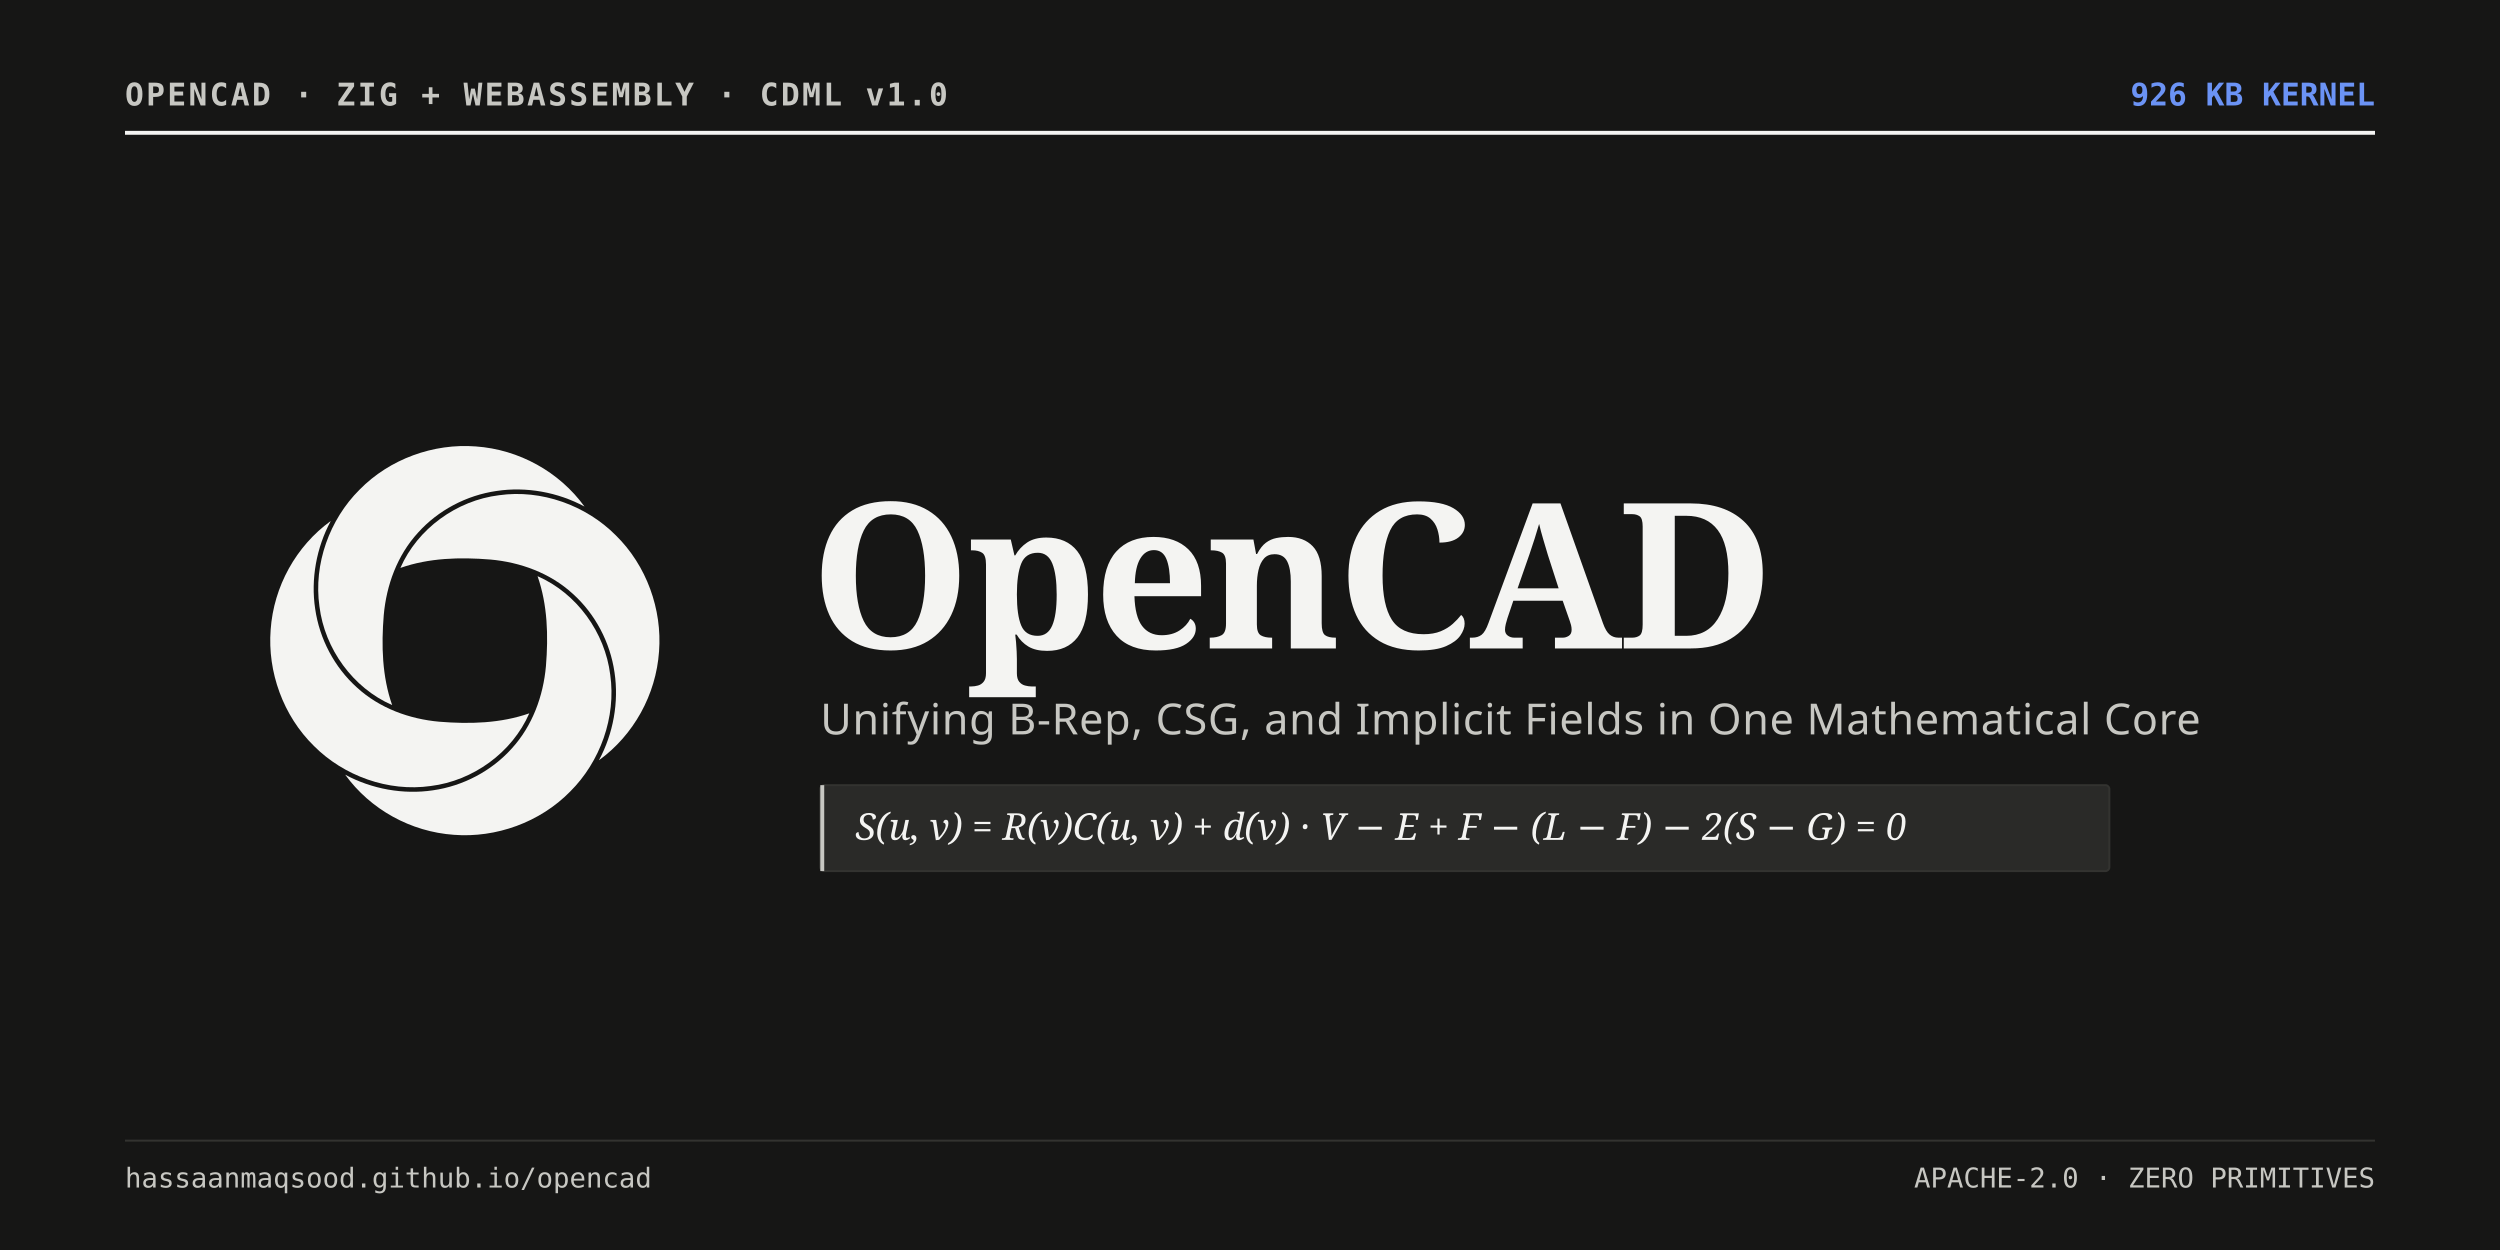
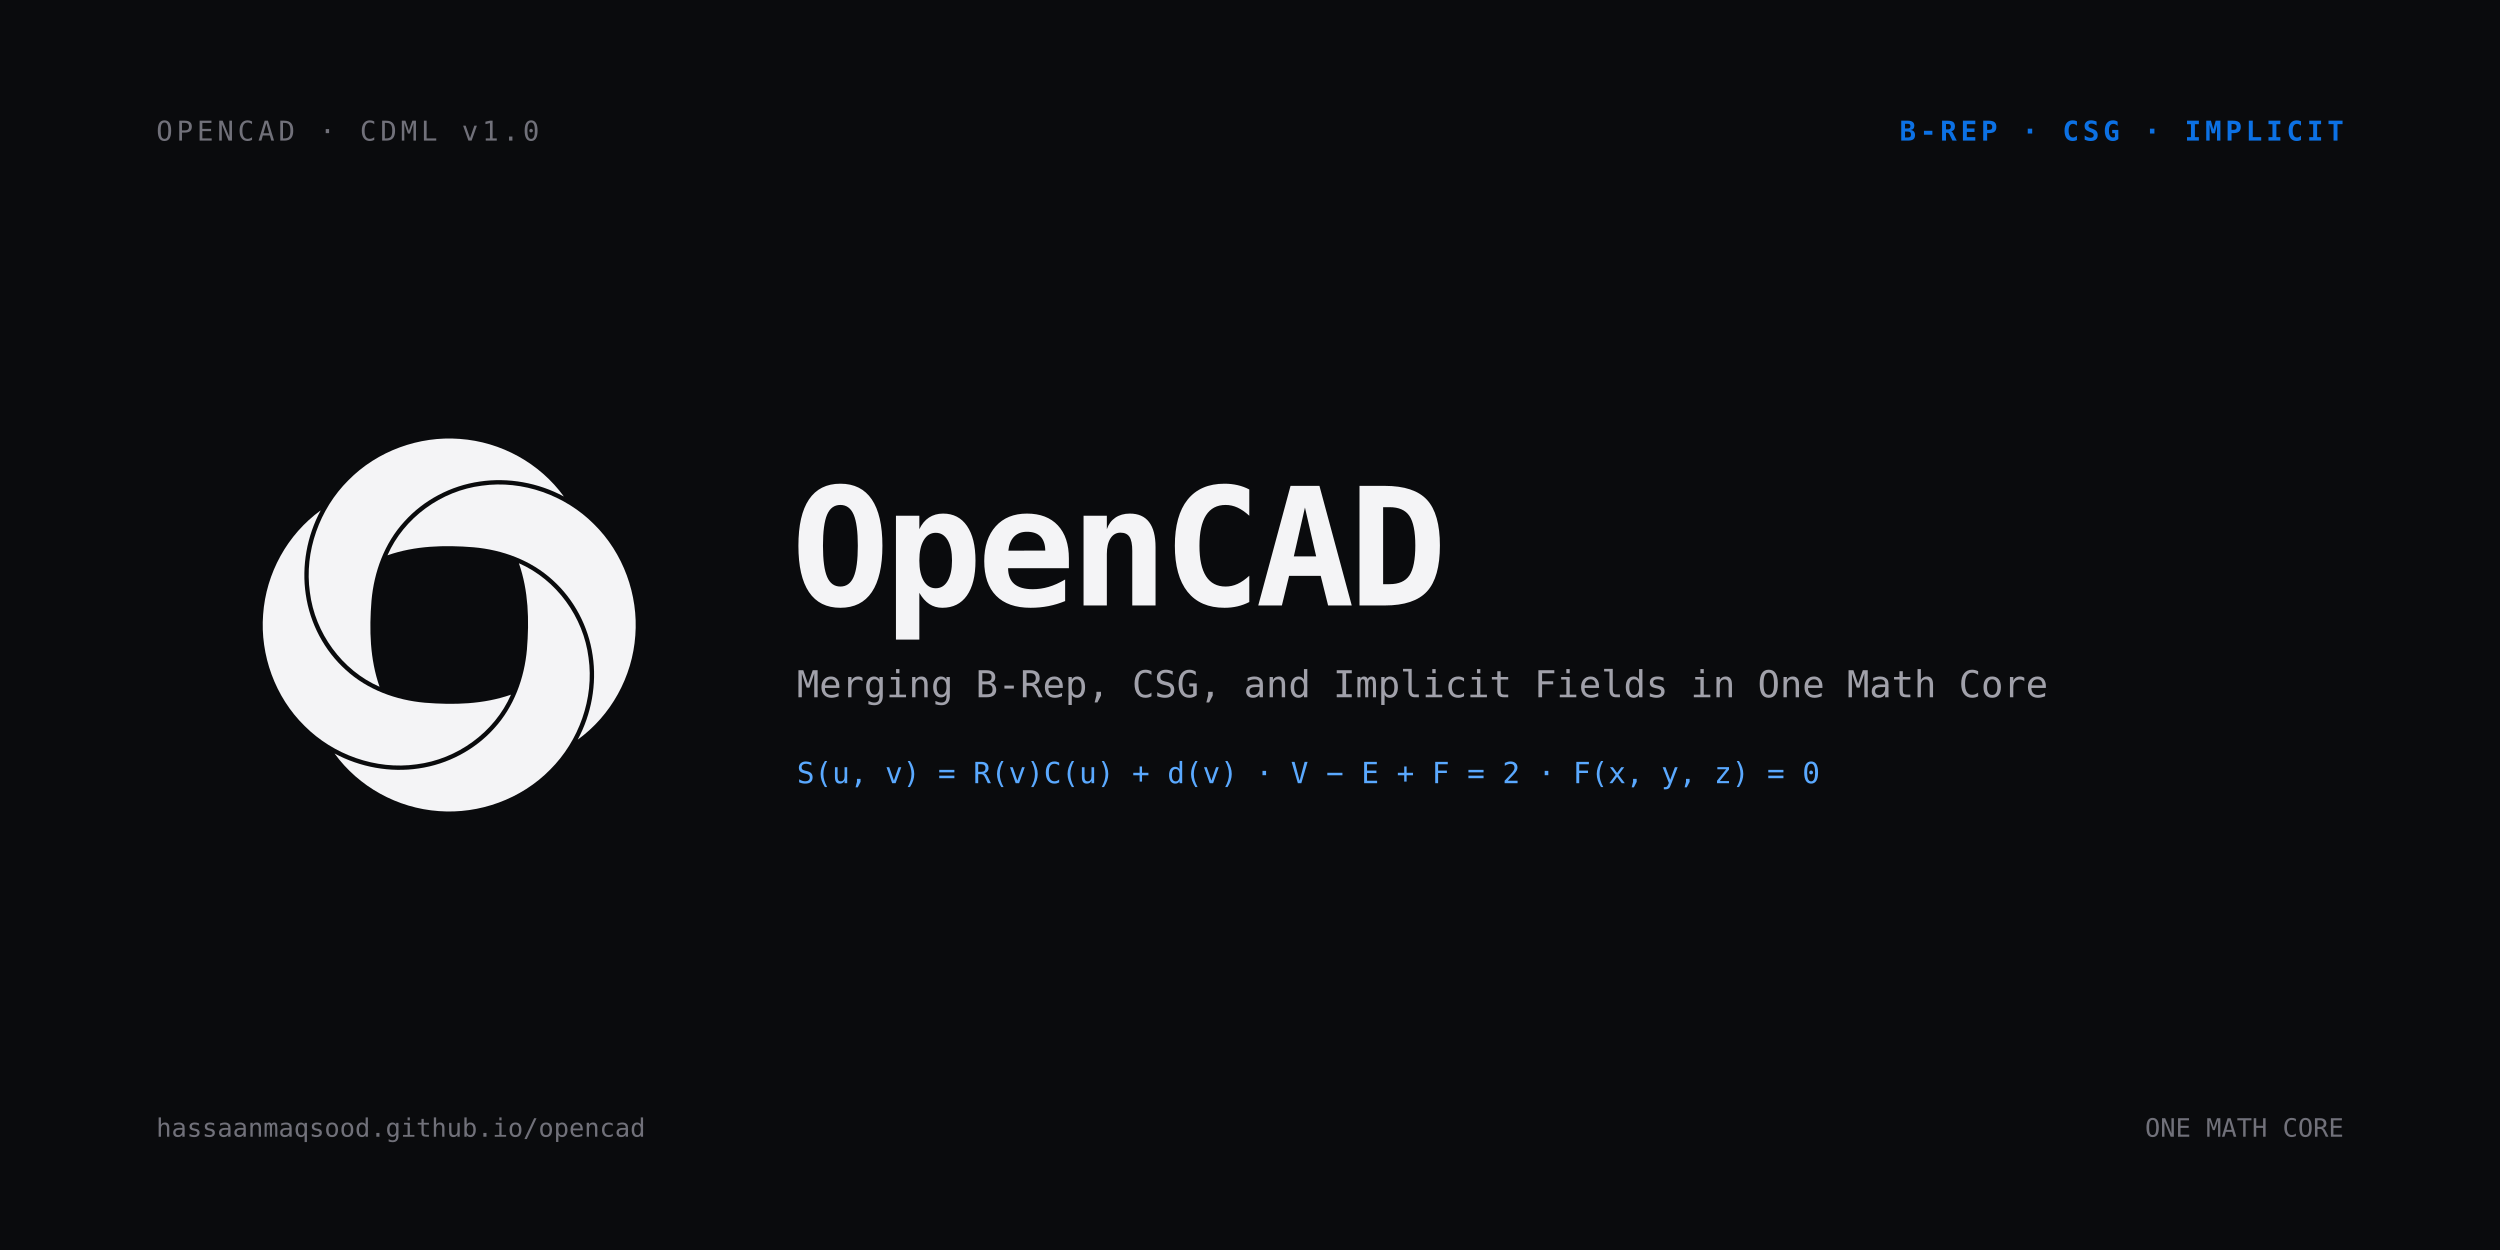
<svg xmlns="http://www.w3.org/2000/svg" width="1280" height="640" viewBox="0 0 1280 640" fill="none">
-   <rect width="1280" height="640" fill="#161615" />
-   <line x1="64" y1="68" x2="1216" y2="68" stroke="#F4F4F2" stroke-width="2" />
-   <text x="64" y="54" fill="#C7C7C2" font-family="'IBM Plex Mono', ui-monospace, monospace" font-size="16" font-weight="600" letter-spacing="1.2">OPENCAD · ZIG + WEBASSEMBLY · CDML v1.0</text>
-   <text x="1216" y="54" text-anchor="end" fill="#6B93F5" font-family="'IBM Plex Mono', ui-monospace, monospace" font-size="16" font-weight="600">926 KB KERNEL</text>
-   <g transform="translate(238, 328) scale(0.48) translate(-420, -492)">
-     <path d="M563.007 619.631C600.066 592.791 623.926 549.741 627.141 503.606C630.591 458.728 613.885 411.863 580.951 379.622C549.216 347.738 501.76 330.45 456.395 336.919C411.31 342.488 369.573 372.525 351.254 414.45C381.957 403.697 414.826 402.872 447.17 405.497C479.045 408.319 510.948 419.831 535.154 442.041C558.976 463.435 575.045 493.706 579.657 525.966C584.429 557.569 578.335 591.291 563.007 619.631Z" fill="#F4F4F2" />
-     <path d="M292.368 635.006C319.209 672.065 362.259 695.925 408.393 699.14C453.271 702.59 500.137 685.884 532.378 652.95C564.262 621.215 581.549 573.759 575.081 528.394C569.512 483.309 539.474 441.572 497.549 423.253C508.303 453.956 509.128 486.825 506.503 519.169C503.681 551.044 492.168 582.947 469.959 607.153C448.565 630.975 418.293 647.044 386.034 651.656C354.431 656.428 320.709 650.334 292.368 635.006Z" fill="#F4F4F2" />
-     <path d="M276.993 364.369C239.934 391.209 216.074 434.259 212.859 480.394C209.409 525.272 226.115 572.137 259.049 604.378C290.784 636.262 338.24 653.55 383.605 647.081C428.69 641.512 470.427 611.475 488.746 569.55C458.043 580.303 425.174 581.128 392.83 578.503C360.955 575.681 329.052 564.169 304.846 541.959C281.024 520.565 264.955 490.294 260.343 458.034C255.571 426.431 261.665 392.709 276.993 364.369Z" fill="#F4F4F2" />
-     <path d="M547.632 348.994C520.791 311.935 477.741 288.075 431.607 284.86C386.729 281.41 339.863 298.116 307.622 331.05C275.738 362.785 258.451 410.241 264.919 455.606C270.488 500.691 300.526 542.428 342.451 560.747C331.697 530.044 330.872 497.175 333.497 464.831C336.319 432.956 347.832 401.053 370.041 376.847C391.435 353.025 421.707 336.956 453.966 332.344C485.569 327.572 519.291 333.666 547.632 348.994Z" fill="#F4F4F2" />
+   <rect width="1280" height="640" fill="#0A0B0D" />
+   <text x="80" y="72" fill="#71717A" font-family="'IBM Plex Mono', ui-monospace, monospace" font-size="14" font-weight="300" letter-spacing="2">OPENCAD · CDML v1.0</text>
+   <text x="1200" y="72" text-anchor="end" fill="#0C71E4" font-family="'IBM Plex Mono', ui-monospace, monospace" font-size="14" font-weight="600" letter-spacing="2">B-REP · CSG · IMPLICIT</text>
+   <g transform="translate(230, 320) scale(0.46) translate(-420, -492)">
+     <path d="M563.007 619.631C600.066 592.791 623.926 549.741 627.141 503.606C630.591 458.728 613.885 411.863 580.951 379.622C549.216 347.738 501.76 330.45 456.395 336.919C411.31 342.488 369.573 372.525 351.254 414.45C381.957 403.697 414.826 402.872 447.17 405.497C479.045 408.319 510.948 419.831 535.154 442.041C558.976 463.435 575.045 493.706 579.657 525.966C584.429 557.569 578.335 591.291 563.007 619.631Z" fill="#F4F4F6" />
+     <path d="M292.368 635.006C319.209 672.065 362.259 695.925 408.393 699.14C453.271 702.59 500.137 685.884 532.378 652.95C564.262 621.215 581.549 573.759 575.081 528.394C569.512 483.309 539.474 441.572 497.549 423.253C508.303 453.956 509.128 486.825 506.503 519.169C503.681 551.044 492.168 582.947 469.959 607.153C448.565 630.975 418.293 647.044 386.034 651.656C354.431 656.428 320.709 650.334 292.368 635.006Z" fill="#F4F4F6" />
+     <path d="M276.993 364.369C239.934 391.209 216.074 434.259 212.859 480.394C209.409 525.272 226.115 572.137 259.049 604.378C290.784 636.262 338.24 653.55 383.605 647.081C428.69 641.512 470.427 611.475 488.746 569.55C458.043 580.303 425.174 581.128 392.83 578.503C360.955 575.681 329.052 564.169 304.846 541.959C281.024 520.565 264.955 490.294 260.343 458.034C255.571 426.431 261.665 392.709 276.993 364.369Z" fill="#F4F4F6" />
+     <path d="M547.632 348.994C520.791 311.935 477.741 288.075 431.607 284.86C386.729 281.41 339.863 298.116 307.622 331.05C275.738 362.785 258.451 410.241 264.919 455.606C270.488 500.691 300.526 542.428 342.451 560.747C331.697 530.044 330.872 497.175 333.497 464.831C336.319 432.956 347.832 401.053 370.041 376.847C391.435 353.025 421.707 336.956 453.966 332.344C485.569 327.572 519.291 333.666 547.632 348.994Z" fill="#F4F4F6" />
  </g>
-   <text x="415" y="332" fill="#F4F4F2" font-family="'STIX Two Text', Georgia, serif" font-weight="700" font-size="104" letter-spacing="-2">OpenCAD</text>
-   <text x="420" y="376" fill="#C7C7C2" font-family="'IBM Plex Sans', system-ui, sans-serif" font-weight="500" font-size="22" letter-spacing="0.4">Unifying B-Rep, CSG, and Implicit Fields in One Mathematical Core</text>
-   <rect x="420" y="402" width="660" height="44" rx="2" fill="#2A2A28" stroke="#333330" stroke-width="1" />
-   <line x1="421" y1="402" x2="421" y2="446" stroke="#C7C7C2" stroke-width="2" />
-   <text x="438" y="430" fill="#F4F4F2" font-family="'STIX Two Text', Georgia, serif" font-style="italic" font-size="19">S(u, v) = R(v)C(u, v) + d(v)   ·   V − E + F − (L − F) − 2(S − G) = 0</text>
-   <line x1="64" y1="584" x2="1216" y2="584" stroke="#333330" stroke-width="1" />
-   <text x="64" y="608" fill="#C7C7C2" font-family="'IBM Plex Mono', ui-monospace, monospace" font-size="14">hassaanmaqsood.github.io/opencad</text>
-   <text x="1216" y="608" text-anchor="end" fill="#C7C7C2" font-family="'IBM Plex Mono', ui-monospace, monospace" font-size="14">APACHE-2.0 · ZERO PRIMITIVES</text>
+   <text x="405" y="310" fill="#F4F4F6" font-family="'IBM Plex Mono', ui-monospace, monospace" font-weight="700" font-size="84" letter-spacing="-3">OpenCAD</text>
+   <text x="408" y="357" fill="#A1A1AA" font-family="'IBM Plex Mono', ui-monospace, monospace" font-weight="300" font-size="19">Merging B-Rep, CSG, and Implicit Fields in One Math Core</text>
+   <text x="408" y="401" fill="#5AA9FF" font-family="'IBM Plex Mono', ui-monospace, monospace" font-weight="400" font-size="15">S(u, v) = R(v)C(u) + d(v)   ·   V − E + F = 2   ·   F(x, y, z) = 0</text>
+   <text x="80" y="582" fill="#71717A" font-family="'IBM Plex Mono', ui-monospace, monospace" font-weight="300" font-size="13">hassaanmaqsood.github.io/opencad</text>
+   <text x="1200" y="582" text-anchor="end" fill="#71717A" font-family="'IBM Plex Mono', ui-monospace, monospace" font-weight="300" font-size="13">ONE MATH CORE</text>
</svg>
